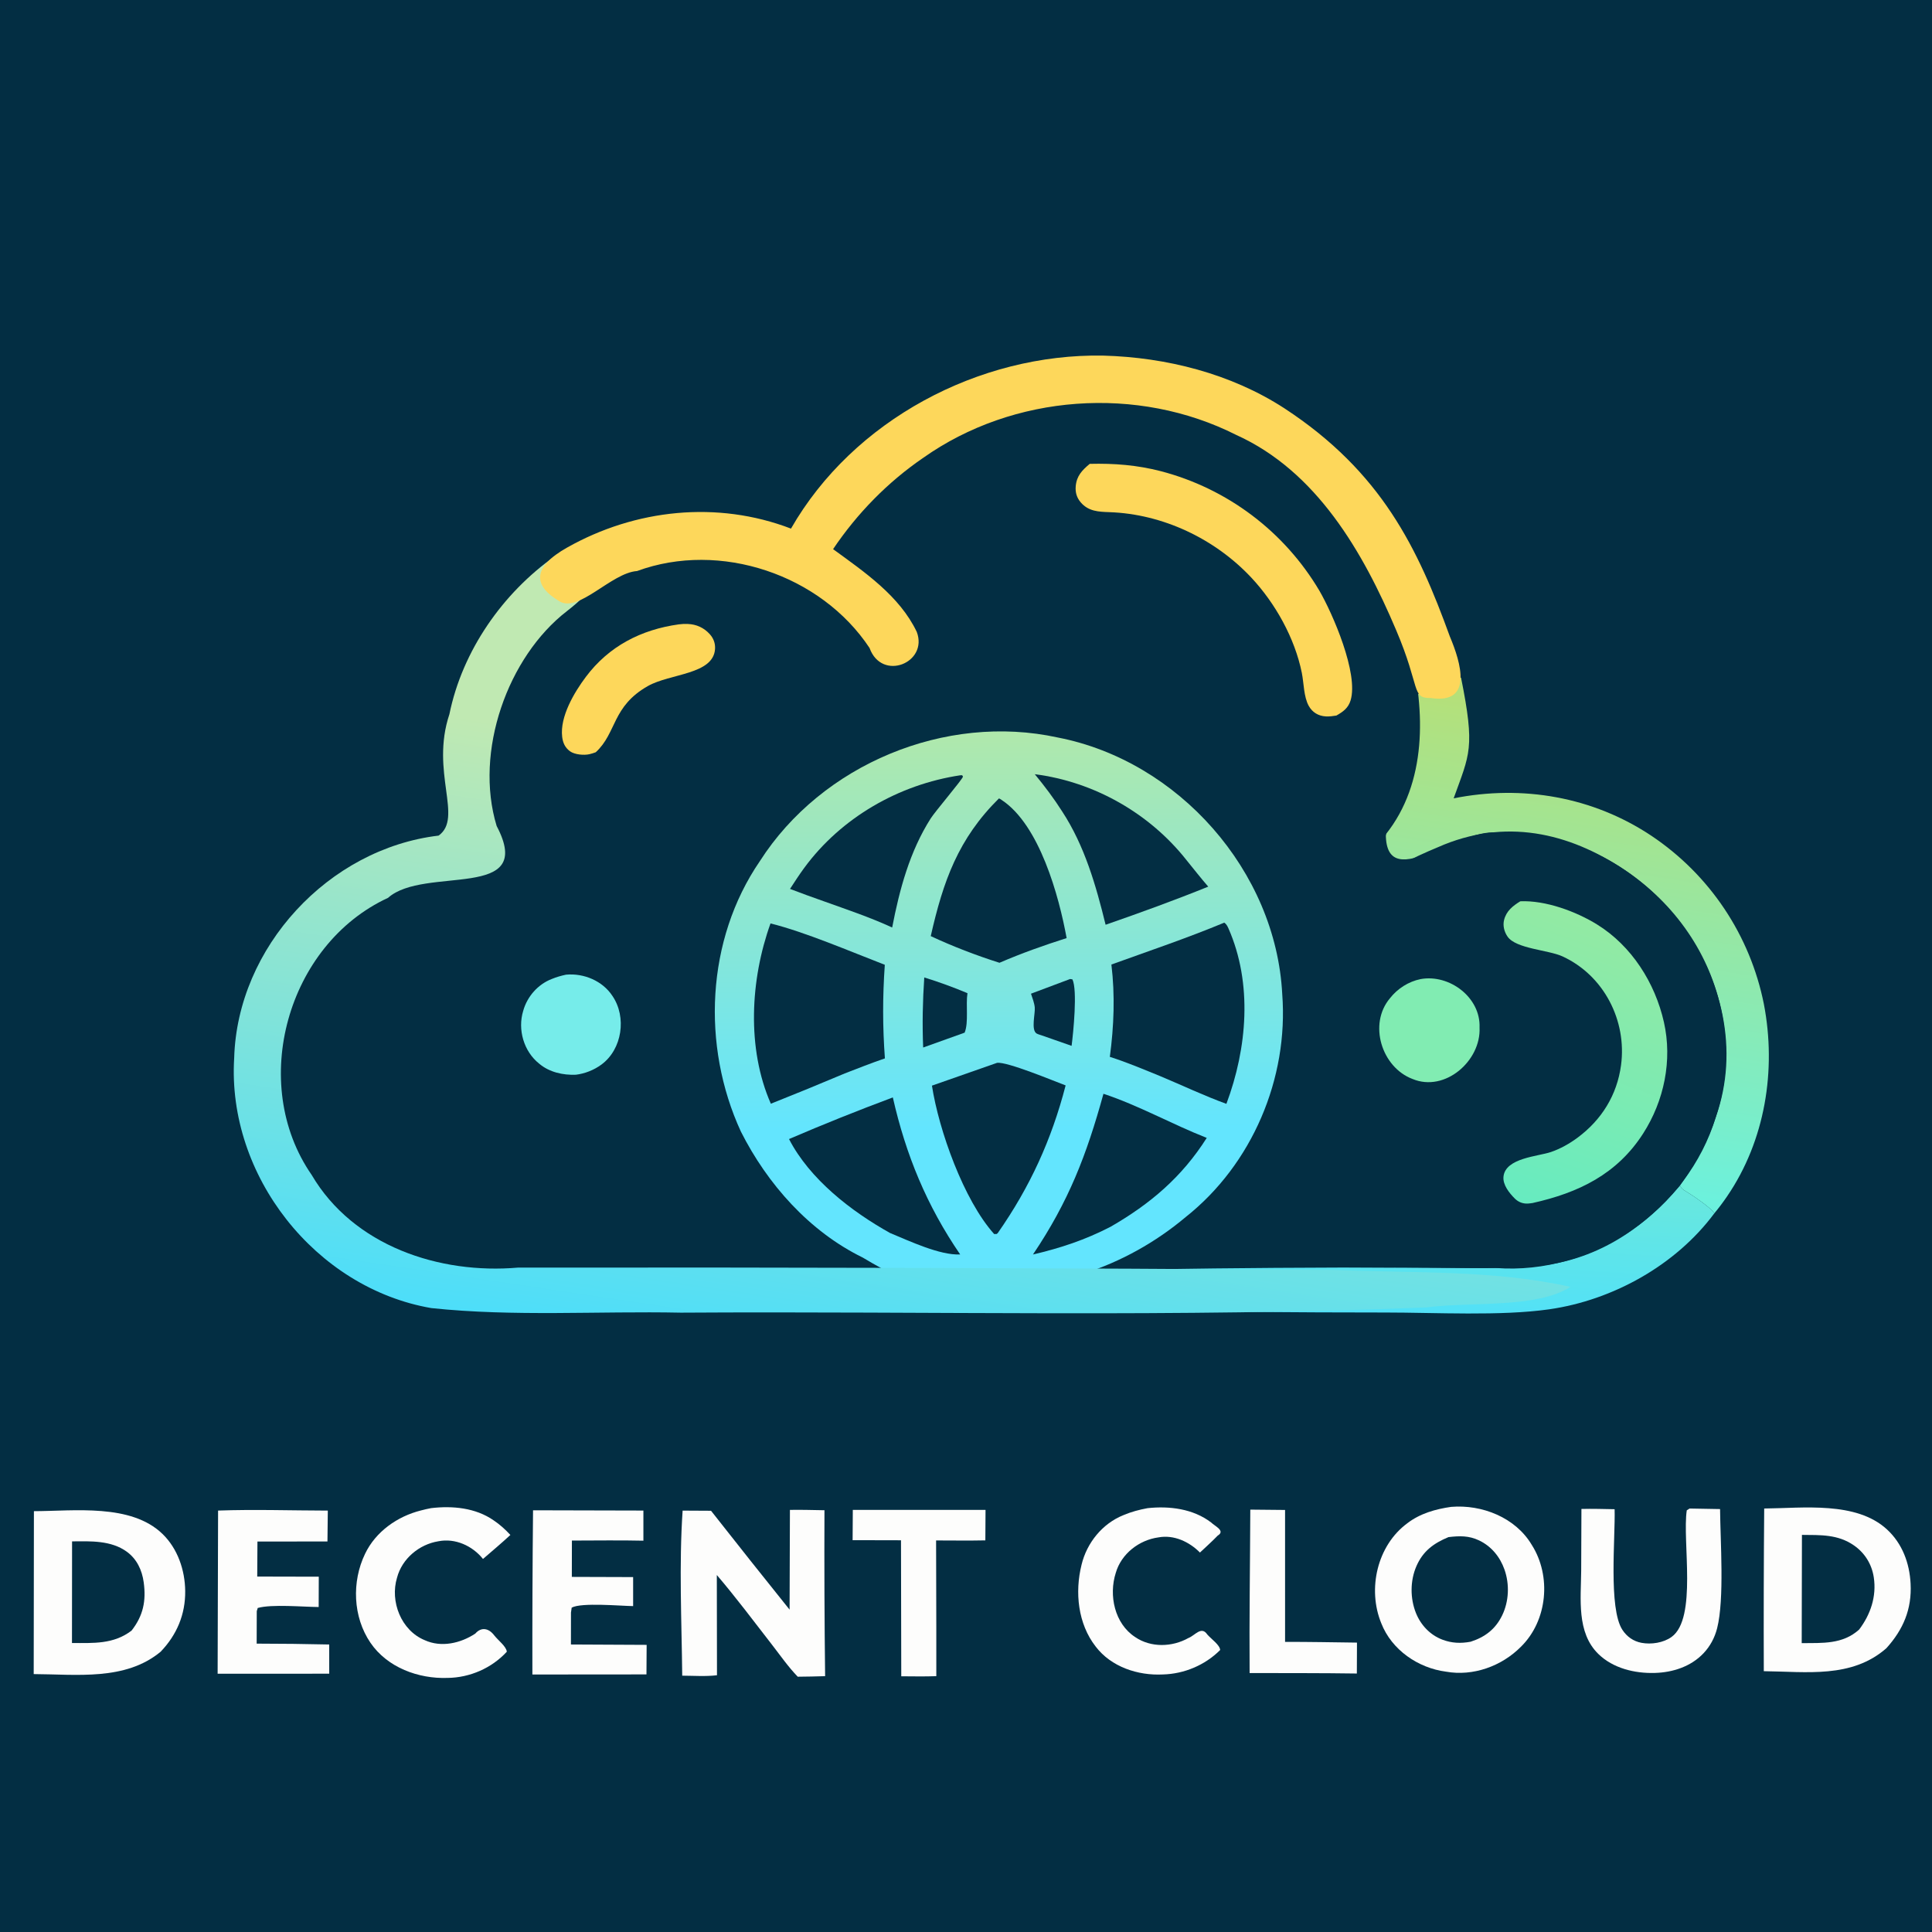
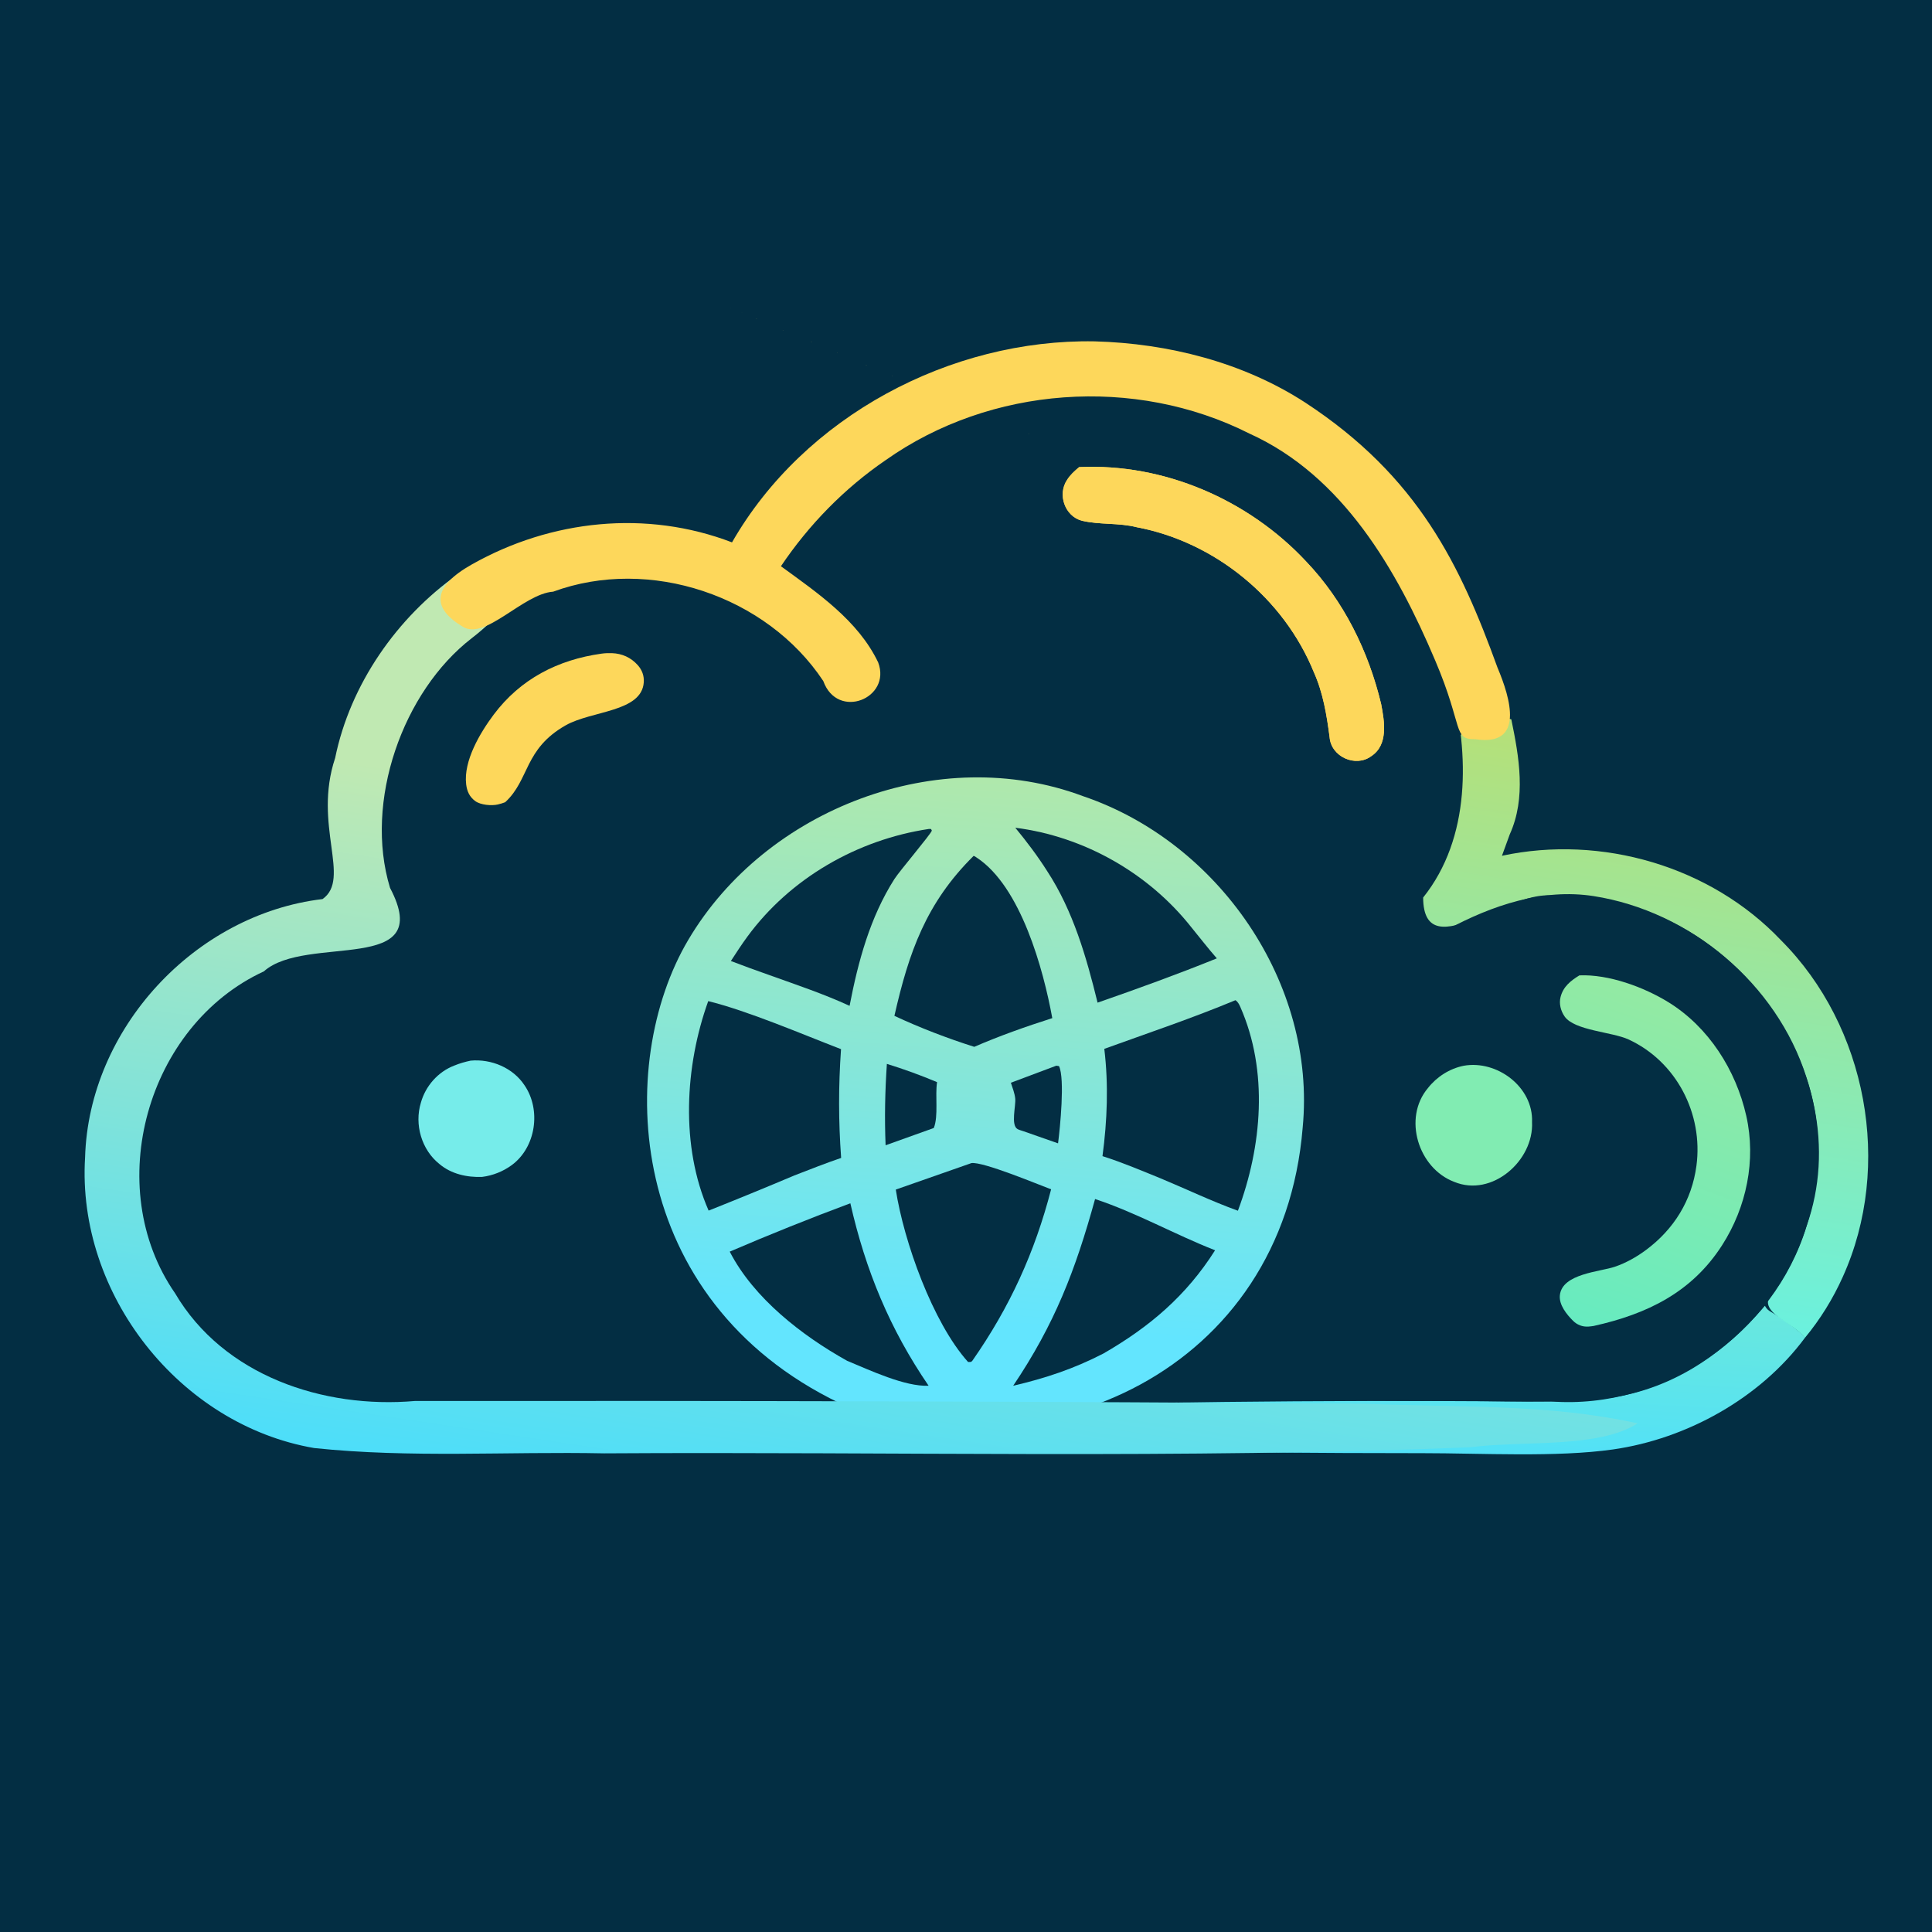
<svg xmlns="http://www.w3.org/2000/svg" width="256" height="256" version="1.1" id="svg256" viewBox="0 0 1024 1024" xml:space="preserve">
  <path fill="#032e43" d="m 0,0 c 341.333,0 682.667,0 1024,0 0,341.333 0,682.667 0,1024 -341.333,0 -682.667,0 -1024,0 C 0,682.667 0,341.333 0,0 Z" id="path147" />
-   <path fill="#fdfdfc" d="m 662.686,800.131 18.426,0.178 0.005,69.92 c 12.701,-0.029 25.409,0.233 38.108,0.385 l -0.065,16.387 c -18.94,-0.276 -37.893,-0.202 -56.835,-0.252 -0.218,-28.855 0.244,-57.759 0.36,-86.618 z" id="path149" style="stroke-width:1.616" />
-   <path fill="#fdfdfc" d="m 452.005,800.277 70.348,0.011 -0.099,16.142 c -8.694,0.181 -17.407,0.05 -26.102,0.039 l 0.111,46.123 0.006,25.81 c -6.183,0.231 -12.394,0.095 -18.581,0.066 l -0.141,-72.09 -25.645,-0.058 z" id="path151" style="stroke-width:1.616" />
-   <path fill="#fdfdfc" d="m 608.254,799.353 c 11.604,-1.24 24.123,0.319 33.647,7.57 2.026,2.009 7.753,4.422 3.504,6.986 -3.001,3.129 -6.266,5.987 -9.406,8.973 -5.675,-5.727 -13.798,-9.535 -21.967,-8.04 -10.276,1.387 -19.712,8.677 -22.64,18.784 -3.816,11.918 -0.67,26.907 10.248,34.036 8.322,5.722 19.674,5.373 28.302,0.49 3.394,-1.276 6.803,-6.537 9.934,-1.849 2.181,2.495 6.666,5.525 6.834,8.236 -8.012,8.02 -19.078,12.682 -30.395,12.962 -13.213,0.663 -27.35,-3.982 -35.578,-14.782 -9.442,-12.096 -11.124,-28.817 -7.493,-43.375 2.781,-11.608 11.058,-21.847 22.224,-26.302 4.091,-1.746 8.417,-2.888 12.785,-3.689 z" id="path153" style="stroke-width:1.616" />
-   <path fill="#fdfdfc" d="m 895.521,799.55 q 8.078,0.097 16.153,0.288 c 0.136,17.035 2.36,47.711 -1.559,63.159 -1.268,4.997 -3.68,9.544 -7.24,13.29 -6.686,7.043 -16.245,10.13 -25.774,10.406 -10.663,0.307 -22.129,-2.432 -29.944,-10.056 -11.654,-11.369 -9.206,-29.295 -9.094,-44.136 l 0.128,-32.728 c 5.857,-0.153 11.731,0.04 17.588,0.142 0.43,14.929 -3.32,52.47 4.105,63.902 2.367,3.645 5.853,6.109 10.138,6.913 5.167,0.973 11.625,0.006 15.946,-3.117 13.72,-9.91 5.603,-50.697 8.054,-67.109 z" id="path155" style="stroke-width:1.616" />
-   <path fill="#fdfdfc" d="m 228.472,799.345 c 11.329,-1.335 23.559,-0.216 33.159,6.469 3.272,2.193 6.219,4.847 8.88,7.746 -4.712,4.383 -9.658,8.504 -14.518,12.72 -5.542,-6.944 -14.72,-11.145 -23.614,-9.379 -10.18,1.625 -19.272,9.19 -21.936,19.27 -3.846,12.616 2.156,28.012 14.667,33.153 8.767,4.016 19.032,1.65 26.803,-3.487 3.288,-3.764 7.265,-2.76 10.035,0.939 2.14,2.732 6.395,5.845 6.674,8.668 -8.001,8.701 -19.583,13.745 -31.381,13.885 -15.446,0.559 -31.946,-5.505 -40.884,-18.623 -9.331,-13.656 -9.995,-32.389 -2.871,-47.142 5.629,-11.784 17.148,-19.881 29.637,-22.997 1.766,-0.477 3.552,-0.881 5.349,-1.222 z" id="path157" style="stroke-width:1.616" />
-   <path fill="#fdfdfc" d="m 282.523,800.484 58.491,0.144 0.002,15.969 c -12.615,-0.288 -25.273,-0.073 -37.895,-0.065 l -0.039,19.254 32.492,0.103 v 15.378 c -6.711,-0.089 -27.497,-2.01 -32.573,0.822 l -0.373,2.627 -0.021,16.896 40.126,0.199 -0.092,15.662 -60.465,0.05 q -0.09,-43.522 0.347,-87.039 z" id="path159" style="stroke-width:1.616" />
-   <path fill="#fdfdfc" d="m 115.587,800.632 c 19.289,-0.69 38.843,-0.019 58.158,0.015 l -0.186,16.363 -37.108,0.044 -0.11,18.552 32.62,0.074 -0.055,16.077 c -8.382,-0.065 -24.913,-1.595 -32.306,0.506 l -0.511,1.682 -0.049,17.216 q 19.229,0.015 38.452,0.456 l 0.006,15.478 -59.149,0.023 z" id="path161" style="stroke-width:1.616" />
-   <path fill="#fdfdfc" d="m 418.676,800.275 c 6.096,-0.11 12.211,0.084 18.308,0.179 q -0.186,43.976 0.346,87.949 c -4.828,0.202 -9.676,0.202 -14.507,0.288 -5.002,-5.151 -9.292,-11.353 -13.704,-17.029 -9.611,-12.366 -19.016,-24.963 -29.188,-36.875 l 0.087,53.124 c -5.939,0.74 -12.419,0.249 -18.425,0.233 -0.304,-28.902 -1.745,-58.67 0.21,-87.489 l 15.064,0.081 q 20.672,26.322 41.632,52.418 z" id="path163" style="stroke-width:1.616" />
-   <path fill="#fdfdfc" d="m 935.064,799.543 c 20.607,-0.179 48.779,-3.968 65.102,11.109 8.117,7.497 11.92,17.835 12.486,28.67 0.711,13.584 -3.871,24.332 -12.835,34.269 -18.367,16.11 -42.323,12.411 -64.965,12.174 q -0.157,-43.112 0.212,-86.222 z" id="path165" style="stroke-width:1.616" />
-   <path fill="#032e43" d="m 955.066,813.525 c 9.881,0.102 18.993,-0.362 27.55,5.566 5.79,4.01 9.493,10.017 10.536,16.98 1.514,10.095 -1.732,19.666 -7.781,27.642 -8.783,7.91 -19.441,7.056 -30.429,7.191 z" id="path167" style="stroke-width:1.616" />
-   <path fill="#fdfdfc" d="m 17.975,800.951 c 21.357,-0.05 51.427,-4.133 68.153,12.067 8.057,7.805 11.917,19.181 12.033,30.256 0.131,12.44 -4.466,23.256 -13.016,32.172 -18.707,15.53 -44.627,11.953 -67.283,11.856 z" id="path169" style="stroke-width:1.616" />
-   <path fill="#032e43" d="m 38.201,816.968 c 9.796,-0.111 20.671,-0.59 29.006,5.471 5.341,3.884 8.075,9.763 8.957,16.187 1.364,9.936 -0.275,17.743 -6.424,25.614 -9.557,7.338 -20.249,6.597 -31.592,6.595 z" id="path171" style="stroke-width:1.616" />
-   <path fill="#fdfdfc" d="m 769.176,798.669 c 16.341,-1.34 34.047,5.636 42.658,20.097 10.57,16.557 8.405,40.276 -5.767,54.102 -10.168,10.24 -25.299,15.728 -39.64,13.149 -14.796,-1.919 -28.786,-11.514 -34.308,-25.625 -7.464,-18.146 -2.217,-41.31 13.873,-53.096 6.667,-5.121 14.976,-7.473 23.184,-8.627 z" id="path173" style="stroke-width:1.616" />
-   <path fill="#032e43" d="m 767.713,814.704 c 5.821,-0.7 10.788,-0.832 16.202,1.735 6.5,3.081 11.117,8.712 13.489,15.447 2.742,7.784 2.386,16.843 -1.225,24.291 -3.546,7.317 -9.114,11.531 -16.722,13.972 -5.207,0.976 -10.001,0.792 -15.016,-1.118 -6.451,-2.459 -11.389,-7.703 -13.945,-14.059 -3.134,-7.792 -3.129,-17.131 0.226,-24.858 3.504,-8.067 9.177,-12.145 16.99,-15.41 z" id="path175" style="stroke-width:1.616" />
  <defs id="defs182">
-     <linearGradient id="gradient_0" gradientUnits="userSpaceOnUse" x1="626.608" y1="589.915" x2="624.05" y2="640.472" gradientTransform="matrix(1.61564,0,0,1.61564,-297.8473,-331.77)">
+     <linearGradient id="gradient_0" gradientUnits="userSpaceOnUse" x1="626.608" y1="589.915" x2="624.05" y2="640.472" gradientTransform="matrix(1.877181,0,0,1.877181,-445.1837,-423.536)">
      <stop offset="0" stop-color="#69E8DD" id="stop177" />
      <stop offset="1" stop-color="#4FE0FB" id="stop179" />
    </linearGradient>
  </defs>
-   <path fill="url(#gradient_0)" d="m 747.002,671.806 c 21.905,-7e-5 44.656,1.086 66.451,-0.679 31.486,-2.549 56.896,-19.053 76.942,-42.705 0.96,1.659 1.596,2.086 3.209,3.033 2.905,1.704 13.714,8.967 15.027,11.633 -20.407,27.498 -53.811,46.055 -87.542,50.875 -25.631,3.661 -60.202,1.692 -86.789,1.698 -393.25,-0.107 -392.654,-24.306 12.702,-23.855 z" id="path184" style="fill:url(#gradient_0);stroke-width:1.616" />
+   <path fill="url(#gradient_0)" d="m 768.806,742.499 c 25.451,-8e-5 51.885,1.261 77.208,-0.788 36.582,-2.962 66.107,-22.138 89.397,-49.618 1.115,1.928 1.855,2.423 3.728,3.523 3.375,1.98 15.934,10.418 17.46,13.516 -23.711,31.95 -62.521,53.511 -101.713,59.111 -29.78,4.254 -69.948,1.965 -100.838,1.973 -456.909,-0.124 -456.217,-28.241 14.758,-27.717 z" id="path184" style="fill:url(#gradient_0);stroke-width:1.877" />
  <defs id="defs191">
-     <linearGradient id="gradient_1" gradientUnits="userSpaceOnUse" x1="713.426" y1="440.391" x2="690.011" y2="592.986" gradientTransform="matrix(1.61564,0,0,1.61564,-297.8473,-331.77)">
+     <linearGradient id="gradient_1" gradientUnits="userSpaceOnUse" x1="713.426" y1="440.391" x2="690.011" y2="592.986" gradientTransform="matrix(1.877181,0,0,1.877181,-445.1837,-423.536)">
      <stop offset="0" stop-color="#B5E079" id="stop186" />
      <stop offset="1" stop-color="#6BF1DE" id="stop188" />
    </linearGradient>
  </defs>
-   <path fill="url(#gradient_1)" d="m 770.467,423.135 c 36.397,-7.28 73.823,-0.826 104.873,19.885 0.952,0.638 1.896,1.287 2.832,1.947 0.936,0.661 1.864,1.333 2.784,2.016 0.92,0.684 1.832,1.379 2.735,2.084 0.903,0.707 1.797,1.423 2.682,2.15 0.885,0.728 1.762,1.466 2.629,2.215 0.867,0.75 1.725,1.51 2.574,2.28 0.848,0.77 1.686,1.55 2.516,2.341 0.83,0.791 1.65,1.591 2.459,2.402 0.81,0.811 1.61,1.631 2.401,2.461 0.79,0.83 1.569,1.671 2.338,2.52 0.769,0.85 1.527,1.709 2.275,2.577 0.749,0.867 1.486,1.744 2.213,2.63 0.726,0.886 1.442,1.782 2.147,2.685 0.704,0.904 1.398,1.815 2.079,2.735 0.683,0.921 1.354,1.85 2.013,2.787 0.66,0.937 1.309,1.882 1.945,2.835 0.637,0.953 1.261,1.914 1.874,2.882 0.613,0.967 1.214,1.943 1.803,2.926 0.589,0.983 1.166,1.973 1.73,2.97 0.565,0.997 1.118,2.001 1.658,3.012 0.541,1.011 1.068,2.029 1.583,3.052 0.516,1.023 1.019,2.053 1.509,3.089 0.49,1.035 0.967,2.077 1.431,3.125 0.465,1.048 0.917,2.101 1.356,3.159 0.438,1.059 0.864,2.123 1.276,3.192 0.414,1.068 0.813,2.142 1.199,3.222 0.387,1.078 0.76,2.161 1.12,3.249 0.361,1.089 0.708,2.182 1.04,3.278 0.333,1.095 0.653,2.196 0.96,3.301 0.306,1.104 0.598,2.212 0.877,3.323 0.279,1.112 0.544,2.226 0.797,3.344 0.252,1.118 0.49,2.239 0.714,3.362 6.734,34.988 0.688,72.392 -19.527,101.973 -2.102,3.087 -4.347,6.068 -6.732,8.943 -1.314,-2.666 -12.122,-9.928 -15.027,-11.633 -1.612,-0.947 -2.249,-1.373 -3.209,-3.033 19.33,-26.905 28.282,-55.397 22.74,-88.573 -5.236,-31.345 -23.37,-58.559 -49.222,-76.793 -29.316,-20.68 -63.138,-29.613 -98.467,-15.425 -26.353,10.954 -15.748,8.503 -22.036,9.13 -2.528,0.252 -4.588,-0.562 -6.464,-2.213 -0.515,-0.456 -1,-0.942 -1.454,-1.459 -1.498,-1.706 -2.414,-3.687 -2.239,-6.02 18.3,-61.234 -4.321,-78.947 41.134,-87.921 7.554,37.669 4.567,40.337 -3.919,63.985 z" id="path193" style="fill:url(#gradient_1);stroke-width:1.616" />
+   <path fill="url(#gradient_1)" d="m 796.07,453.573 c 52.697,-11.271 110.656,5.496 147.897,44.784 45.618,45.639 59.354,119.578 32.743,178.416 -5.212,11.622 -11.977,22.554 -20.111,32.359 -7.393,-9.764 -29.666,-14.302 -14.257,-27.367 21.286,-32.339 27.347,-74.077 15.057,-110.907 -15.771,-49.543 -61.578,-87.925 -112.766,-95.913 -26.962,-4.176 -53.735,4.914 -77.223,17.525 -18.917,2.561 -14.077,-19.043 -9.748,-29.796 5.435,-20.651 3.826,-42.436 9.266,-62.999 4.153,-13.041 24.33,-21.261 34.098,-18.422 4.123,20.015 7.965,41.589 -0.824,60.979 -1.366,3.785 -2.775,7.554 -4.132,11.342 z" id="path193" style="fill:url(#gradient_1);stroke-width:1.877" />
  <defs id="defs200">
-     <linearGradient id="gradient_2" gradientUnits="userSpaceOnUse" x1="407.627" y1="451.176" x2="376.977" y2="656.322" gradientTransform="matrix(1.61564,0,0,1.61564,-297.8473,-331.77)">
+     <linearGradient id="gradient_2" gradientUnits="userSpaceOnUse" x1="407.627" y1="451.176" x2="376.977" y2="656.322" gradientTransform="matrix(1.877181,0,0,1.877181,-445.1837,-423.536)">
      <stop offset="0" stop-color="#C0E9B2" id="stop195" />
      <stop offset="1" stop-color="#4DF" id="stop197" />
    </linearGradient>
  </defs>
-   <path fill="#032e43" d="m 419.238,280.171 c 45.755,-80.602 155.417,-114.387 239.325,-75.702 58.42,22.045 82.364,82.327 88.763,139.965 8.206,32.465 8.965,70.493 -12.813,97.761 0.166,33.816 43.448,-8.525 63.037,0.205 74.546,-3.27 136.948,78.725 111.91,149.539 -14.897,49.369 -65.186,84.064 -116.666,80.115 -66.917,-0.049 -133.851,-1.123 -200.761,0.354 10.802,-9.646 -17.178,17.809 -28.547,10.753 -24.929,13.708 -62.605,3.055 -58.832,-18.433 -14.376,0.277 -46.42,-22.16 -20.53,-0.434 3.766,23.78 -38.077,-2.255 -21.908,6.121 -70.75,1.812 -141.602,1.023 -212.366,1.026 -64.291,-0.189 -116.374,-69.013 -97.416,-130.826 11.698,-46.191 58.927,-79.439 106.287,-75.533 22.813,-15.885 -11.38,-51.999 2.614,-77.121 12.174,-36.426 28.592,-75.728 60.853,-99.186 24.421,-19.637 57.068,-21.094 86.006,-12.147 3.726,1.034 7.411,2.216 11.044,3.542 z" id="path206" style="stroke-width:1.616" />
-   <path fill="url(#gradient_4)" d="m 457.273,666.535 c -28.307,-13.84 -50.521,-38.903 -64.592,-66.783 -20.904,-45.41 -18.496,-101.647 10.052,-143.315 32.816,-51.299 98.355,-78.579 157.865,-65.553 63.947,12.357 115.674,70.795 119.014,136.029 3.406,44.664 -15.955,90.245 -51.179,118.154 -31.51,26.51 -74.067,41.632 -115.286,34.937 -14.989,-4.376 -22.851,-18.122 -36.092,-24.303 -11.007,-4.57 16.347,6.073 22.241,8.814 14.145,6.901 30.54,12.132 40.709,24.674 -6.356,11.387 -27.496,0.378 -38.405,-1.721 -15.479,-5.339 -30.312,-12.487 -44.328,-20.934 z" id="path234" style="stroke-width:1.616;fill-opacity:1;fill:url(#gradient_4)" />
-   <path fill="url(#gradient_2)" d="m 263.237,437.792 c 21.173,40.158 -38.27,20.83 -57.573,38.089 -53.367,24.619 -74.104,98.308 -40.484,146.84 22.135,37.641 67.675,52.763 109.41,49.131 144.323,-0.159 288.661,0.21 432.982,1.239 41.582,1.8 84.019,-0.139 124.782,8.982 -18.085,11.552 -52.107,7.738 -76.436,10.894 -131.581,5.385 -263.336,1.939 -394.99,2.772 -44.105,-0.898 -88.464,2.213 -132.335,-2.426 -61.466,-10.609 -108.294,-70.346 -104.473,-132.532 1.671,-58.738 50.029,-110.961 108.334,-117.892 13.21,-9.373 -4.481,-33.723 5.743,-64.357 6.862,-33.626 28.235,-64.19 55.923,-83.758 29.211,-5.788 32.811,8.72 6.367,29.128 -31.456,24.276 -49.238,74.5 -37.251,113.888 z" id="path202" style="stroke-width:1.616;fill-opacity:1;fill:url(#gradient_2)" />
-   <path fill="#76ecea" d="m 300.006,516.593 c 9.405,-0.869 19.341,3.257 24.595,11.269 7.652,11.203 5.2,28.263 -5.824,36.379 -3.947,2.901 -8.679,4.784 -13.533,5.388 -6.862,0.281 -14.089,-1.317 -19.436,-5.84 -8.192,-6.479 -11.547,-18.08 -8.504,-28.008 2.111,-7.6 7.817,-14.105 15.215,-16.93 2.413,-0.999 4.936,-1.711 7.487,-2.257 z" id="path208" style="stroke-width:1.616" />
-   <path fill="#81ecb2" d="m 752.989,518.931 c 15.218,-2.735 31.843,9.7 31.199,25.699 0.854,17.608 -18.301,34.412 -35.513,27.256 -16.37,-6.177 -23.54,-29.062 -11.975,-42.785 4.024,-5.142 9.875,-8.872 16.289,-10.17 z" id="path210" style="stroke-width:1.616" />
-   <path fill="#fdd75b" d="m 419.238,280.171 c 32.943,-57.479 99.613,-92.846 165.416,-91.698 33.562,0.91 67.762,9.559 96.057,27.91 51.65,33.807 70.795,74.304 87.717,120.905 5.908,13.968 12.538,36.09 -10.015,32.682 -10.537,0.146 -5.315,-5.229 -18.449,-36.04 -17.477,-41.238 -42.109,-84.145 -84.701,-103.392 -52.277,-26.406 -118.134,-21.669 -165.941,12.126 -18.829,12.874 -35.045,29.477 -47.767,48.392 16.676,12.164 35.194,24.725 44.351,43.859 6.197,16.405 -18.536,26.485 -25.032,8.517 -25.77,-38.907 -79.261,-56.932 -123.222,-40.77 -13.676,0.932 -31.178,22.564 -41.31,15.933 -14.018,-8.377 -14.128,-18.028 4.238,-28.376 36.128,-20.385 79.61,-25.025 118.659,-10.05 z" id="path225" style="stroke-width:1.616" />
-   <path fill="#fdd75b" d="m 359.775,330.924 c 1.578,-0.215 3.131,-0.267 4.723,-0.21 4.579,0.162 8.636,1.986 11.723,5.438 1.986,2.221 2.97,4.87 2.763,7.862 -0.945,13.6 -23.752,12.896 -35.601,19.607 -19.103,10.822 -16.42,24.797 -27.618,35.087 -1.094,0.428 -2.2,0.759 -3.344,1.029 -2.861,0.677 -7.875,0.25 -10.324,-1.554 -2.622,-1.932 -3.763,-4.479 -4.139,-7.668 -1.26,-10.665 6.351,-23.459 12.531,-31.718 12.211,-16.32 29.303,-25.091 49.287,-27.873 z" id="path212" style="stroke-width:1.616" />
-   <path fill="#fdd75b" d="m 577.583,245.849 c 12.998,-0.313 25.123,0.633 37.751,3.903 q 1.629,0.427 3.247,0.893 1.619,0.465 3.225,0.971 1.608,0.506 3.201,1.05 1.595,0.544 3.175,1.128 1.58,0.583 3.144,1.205 1.566,0.62 3.117,1.28 1.549,0.659 3.083,1.357 1.533,0.696 3.049,1.43 1.515,0.735 3.013,1.506 1.498,0.771 2.976,1.577 1.478,0.808 2.937,1.651 1.457,0.842 2.895,1.721 1.436,0.877 2.852,1.79 1.417,0.913 2.81,1.86 1.393,0.947 2.761,1.927 1.37,0.981 2.714,1.994 1.346,1.015 2.666,2.06 1.32,1.047 2.614,2.125 1.294,1.078 2.561,2.188 1.268,1.108 2.507,2.249 1.241,1.139 2.453,2.309 1.212,1.17 2.396,2.369 1.183,1.199 2.336,2.425 1.154,1.228 2.276,2.482 1.123,1.255 2.215,2.538 1.094,1.281 2.154,2.59 1.061,1.307 2.091,2.642 1.028,1.333 2.024,2.692 0.995,1.357 1.958,2.74 0.963,1.381 1.892,2.787 0.927,1.406 1.822,2.832 0.893,1.427 1.753,2.876 c 7.119,12.259 20.937,44.039 16.581,58.254 -1.244,4.055 -3.986,6.007 -7.522,8.01 -1.86,0.289 -3.785,0.572 -5.674,0.451 -3.903,-0.25 -7.057,-2.133 -8.967,-5.564 -2.7,-4.85 -2.574,-12.043 -3.674,-17.502 -3.701,-18.383 -14.035,-36.896 -26.789,-50.513 -19.279,-20.58 -46.907,-33.688 -75.108,-34.675 -5.847,-0.205 -11.164,-0.394 -15.266,-5.167 -2.149,-2.501 -2.961,-5.319 -2.675,-8.586 0.48,-5.492 3.386,-8.469 7.427,-11.852 z" id="path214" style="stroke-width:1.616" />
+   <path fill="#032e43" d="m 387.984,287.467 c 53.162,-93.65 180.576,-132.905 278.067,-87.957 67.877,25.614 95.697,95.654 103.132,162.622 9.534,37.721 10.416,81.905 -14.887,113.587 0.193,39.29 50.481,-9.905 73.242,0.238 86.614,-3.8 159.118,91.469 130.027,173.747 -17.309,57.361 -75.738,97.672 -135.552,93.084 -77.749,-0.057 -155.519,-1.304 -233.26,0.411 12.551,-11.208 -19.959,20.692 -33.168,12.494 -28.964,15.927 -72.74,3.55 -68.355,-21.417 -16.703,0.322 -53.934,-25.747 -23.854,-0.504 4.375,27.63 -44.241,-2.62 -25.455,7.112 -82.203,2.106 -164.525,1.189 -246.744,1.192 -74.699,-0.219 -135.213,-80.185 -113.185,-152.004 13.592,-53.669 68.467,-92.298 123.493,-87.76 26.506,-18.456 -13.223,-60.417 3.037,-89.606 14.145,-42.323 33.22,-87.987 70.704,-115.242 28.374,-22.816 66.306,-24.509 99.928,-14.113 4.329,1.202 8.611,2.575 12.831,4.116 z" id="path206" style="stroke-width:1.877" />
+   <path fill="url(#gradient_4)" d="m 364.784,498.181 c 41.098,-69.541 132.905,-104.792 209.272,-76.187 71.919,24.359 123.737,99.239 116.393,175.648 C 679.926,726.69 553.345,783.036 445.125,743.74 330.896,688.771 326.043,563.575 364.784,498.181 Z" id="path234" style="fill:url(#gradient_4);fill-opacity:1;stroke-width:1.877" />
+   <path fill="url(#gradient_2)" d="m 206.729,470.603 c 24.601,46.659 -44.465,24.202 -66.892,44.255 -62.006,28.604 -86.1,114.222 -47.037,170.61 25.719,43.734 78.63,61.304 127.121,57.085 167.686,-0.184 335.39,0.244 503.074,1.44 48.314,2.091 97.621,-0.162 144.982,10.436 -21.012,13.422 -60.542,8.991 -88.81,12.658 -152.881,6.257 -305.965,2.253 -458.931,3.221 -51.244,-1.043 -102.784,2.572 -153.757,-2.819 C 95.062,755.163 40.654,685.756 45.093,613.504 47.034,545.257 103.221,484.58 170.964,476.527 c 15.348,-10.89 -5.207,-39.183 6.673,-74.775 7.973,-39.07 32.805,-74.581 64.975,-97.317 33.94,-6.725 38.122,10.131 7.398,33.843 -36.548,28.205 -57.208,86.56 -43.281,132.325 z" id="path202" style="fill:url(#gradient_2);fill-opacity:1;stroke-width:1.877" />
+   <path fill="#76ecea" d="m 249.45,562.16 c 10.927,-1.01 22.472,3.785 28.576,13.093 8.891,13.017 6.042,32.839 -6.766,42.268 -4.586,3.37 -10.084,5.558 -15.724,6.26 -7.973,0.326 -16.37,-1.53 -22.582,-6.786 -9.518,-7.527 -13.416,-21.007 -9.88,-32.542 2.453,-8.831 9.083,-16.389 17.678,-19.671 2.803,-1.161 5.735,-1.988 8.699,-2.622 z" id="path208" style="stroke-width:1.877" />
+   <path fill="#81ecb2" d="m 775.763,564.877 c 17.681,-3.178 36.998,11.27 36.249,29.859 0.992,20.459 -21.264,39.983 -41.261,31.669 -19.02,-7.176 -27.351,-33.767 -13.914,-49.711 4.676,-5.974 11.473,-10.309 18.926,-11.816 z" id="path210" style="stroke-width:1.877" />
+   <path fill="#fdd75b" d="m 387.984,287.467 c 38.276,-66.784 115.738,-107.876 192.194,-106.542 38.995,1.057 78.731,11.106 111.606,32.429 60.012,39.279 82.256,86.333 101.917,140.478 6.864,16.229 14.568,41.932 -11.637,37.973 -12.243,0.17 -6.175,-6.076 -21.436,-41.874 -20.307,-47.913 -48.925,-97.767 -98.412,-120.13 -60.74,-30.68 -137.258,-25.177 -192.803,14.089 -21.878,14.958 -40.719,34.248 -55.499,56.226 19.376,14.133 40.891,28.727 51.53,50.959 7.2,19.061 -21.536,30.772 -29.085,9.895 -29.942,-45.206 -92.092,-66.148 -143.17,-47.37 -15.89,1.083 -36.225,26.216 -47.998,18.512 -16.287,-9.734 -16.415,-20.946 4.924,-32.969 41.976,-23.685 92.497,-29.076 137.868,-11.677 z" id="path225" style="stroke-width:1.877" />
+   <path fill="#fdd75b" d="m 318.895,346.435 c 1.834,-0.25 3.638,-0.31 5.487,-0.244 5.32,0.188 10.034,2.307 13.621,6.319 2.307,2.581 3.45,5.658 3.21,9.134 -1.098,15.802 -27.596,14.984 -41.364,22.781 -22.196,12.573 -19.078,28.811 -32.089,40.767 -1.271,0.497 -2.557,0.882 -3.886,1.196 -3.324,0.787 -9.149,0.291 -11.995,-1.806 -3.047,-2.245 -4.372,-5.204 -4.809,-8.909 -1.464,-12.391 7.379,-27.257 14.559,-36.853 14.188,-18.961 34.046,-29.153 57.265,-32.385 z" id="path212" style="stroke-width:1.877" />
+   <path fill="#fdd75b" d="m 571.961,247.588 c 44.911,-2.168 89.682,17.235 120.233,49.922 19.981,20.888 33.145,47.66 39.835,75.628 1.761,9.193 3.944,21.676 -5.284,27.681 -8.254,6.095 -21.261,0.296 -22.029,-10.104 -1.519,-11.684 -3.436,-23.439 -8.286,-34.289 -15.906,-39.21 -52.355,-69.137 -93.951,-76.993 -9.527,-2.429 -19.531,-1.199 -29.039,-3.43 -9.094,-2.389 -13.061,-13.949 -7.883,-21.624 1.641,-2.679 4.023,-4.787 6.404,-6.79 z m 57.331,17.714 c -419.528,-176.868 -209.764,-88.434 0,0 z" id="path214" style="stroke-width:1.877" />
  <defs id="defs221">
-     <linearGradient id="gradient_3" gradientUnits="userSpaceOnUse" x1="712.569" y1="509.89" x2="680.864" y2="597.87" gradientTransform="matrix(1.61564,0,0,1.61564,-297.8473,-331.77)">
+     <linearGradient id="gradient_3" gradientUnits="userSpaceOnUse" x1="712.569" y1="509.89" x2="680.864" y2="597.87" gradientTransform="matrix(1.877181,0,0,1.877181,-445.1837,-423.536)">
      <stop offset="0" stop-color="#93EAA3" id="stop216" />
      <stop offset="1" stop-color="#67EBC0" id="stop218" />
    </linearGradient>
  </defs>
-   <path fill="url(#gradient_3)" d="m 805.795,477.696 c 13.365,-0.562 29.424,5.333 40.672,12.285 18.313,11.316 30.739,30.944 35.441,51.76 4.571,20.239 0.131,41.696 -11.027,59.071 -13.857,21.575 -34.282,31.402 -58.611,36.82 -0.819,0.11 -1.64,0.236 -2.465,0.283 -2.633,0.147 -5.055,-0.792 -6.915,-2.646 -2.889,-2.882 -6.469,-7.261 -6.01,-11.647 1.034,-9.912 18.308,-10.683 25.164,-13.033 5.018,-1.722 9.857,-4.448 14.113,-7.608 12.755,-9.476 20.905,-22.591 23.023,-38.401 3.178,-23.701 -9.135,-47.608 -31.015,-57.669 -7.526,-3.459 -24.655,-4.015 -29.124,-10.477 -1.766,-2.553 -2.614,-5.815 -1.842,-8.859 1.208,-4.758 4.611,-7.424 8.597,-9.88 z" id="path223" style="fill:url(#gradient_3);stroke-width:1.616" />
+   <path fill="url(#gradient_3)" d="m 837.117,516.967 c 15.528,-0.653 34.187,6.197 47.256,14.274 21.278,13.148 35.715,35.954 41.178,60.139 5.311,23.515 0.152,48.446 -12.812,68.633 -16.101,25.068 -39.832,36.485 -68.098,42.781 -0.952,0.128 -1.905,0.274 -2.865,0.329 -3.06,0.171 -5.874,-0.92 -8.034,-3.075 -3.356,-3.349 -7.516,-8.436 -6.983,-13.533 1.201,-11.517 21.272,-12.412 29.237,-15.143 5.831,-2.001 11.453,-5.168 16.397,-8.84 14.82,-11.01 24.289,-26.249 26.75,-44.617 3.692,-27.538 -10.614,-55.315 -36.036,-67.004 -8.744,-4.019 -28.646,-4.665 -33.838,-12.174 -2.052,-2.966 -3.037,-6.756 -2.14,-10.293 1.404,-5.528 5.357,-8.626 9.988,-11.479 z" id="path223" style="fill:url(#gradient_3);stroke-width:1.877" />
  <defs id="defs232">
-     <linearGradient id="gradient_4" gradientUnits="userSpaceOnUse" x1="520.579" y1="446.313" x2="521.179" y2="575.467" gradientTransform="matrix(1.61564,0,0,1.61564,-297.8473,-331.77)">
+     <linearGradient id="gradient_4" gradientUnits="userSpaceOnUse" x1="520.579" y1="446.313" x2="508.75" y2="598.8" gradientTransform="matrix(1.877181,0,0,1.877181,-445.1837,-423.536)">
      <stop offset="0" stop-color="#AFE8AC" id="stop227" />
      <stop offset="1" stop-color="#63E5FE" id="stop229" />
    </linearGradient>
  </defs>
-   <path fill="#032e43" d="m 567.179,518.895 1.225,0.189 c 2.753,5.668 0.473,28.356 -0.438,35.236 l -15.778,-5.525 c -0.67,-0.215 -2.107,-0.645 -2.69,-0.974 -3.191,-1.798 -0.727,-10.573 -1.055,-13.893 -0.237,-2.402 -1.249,-4.958 -1.995,-7.251 z" id="path236" style="stroke-width:1.616" />
-   <path fill="#032e43" d="m 489.882,518.073 q 11.655,3.6 22.897,8.335 c -0.971,6.207 0.7,15.454 -1.494,20.91 l -3.12,1.128 -18.866,6.758 c -0.512,-12.465 -0.259,-24.695 0.583,-37.131 z" id="path238" style="stroke-width:1.616" />
-   <path fill="#032e43" d="m 548.462,410.348 c 31.391,3.984 60.873,20.723 80.445,45.581 3.826,4.672 7.514,9.46 11.49,14.007 -17.932,7.264 -36.129,13.85 -54.402,20.204 -5.097,-20.813 -11.134,-41.846 -22.962,-59.963 -4.398,-6.932 -9.352,-13.497 -14.571,-19.828 z" id="path240" style="stroke-width:1.616" />
-   <path fill="#032e43" d="m 508.989,410.912 0.953,-0.019 c 0.137,0.276 0.498,0.532 0.414,0.83 -0.457,1.625 -14.697,18.355 -17.04,22.032 -11.14,17.491 -16.568,37.699 -20.446,57.843 -11.781,-5.44 -24.238,-9.592 -36.439,-13.977 q -8.902,-3.112 -17.709,-6.48 c 2.43,-3.724 4.858,-7.48 7.487,-11.067 19.594,-26.734 50.193,-44.262 82.781,-49.162 z" id="path242" style="stroke-width:1.616" />
-   <path fill="#032e43" d="m 418.195,603.721 q 27.243,-11.704 55.025,-22.062 c 6.928,30.553 17.974,57.333 35.696,83.231 -10.723,0.538 -27.038,-7.185 -37.19,-11.382 -20.506,-11.444 -42.527,-28.451 -53.531,-49.788 z" id="path244" style="stroke-width:1.616" />
-   <path fill="#032e43" d="m 584.856,579.727 c 18.783,6.206 36.323,16.155 54.744,23.377 -13.161,20.774 -29.912,34.979 -50.988,47.117 -13.521,6.971 -26.369,11.235 -41.113,14.681 18.926,-28.127 28.388,-52.629 37.357,-85.175 z" id="path246" style="stroke-width:1.616" />
-   <path fill="#032e43" d="m 528.448,563.333 c 5.264,-0.754 30.124,9.632 36.357,11.961 -7.466,28.802 -18.846,53.722 -35.879,78.128 -0.895,0.892 -0.294,0.536 -1.994,0.649 -16.142,-17.942 -29.334,-55.045 -32.983,-78.659 z" id="path248" style="stroke-width:1.616" />
-   <path fill="#032e43" d="m 529.454,423.185 c 0.732,0.286 0.404,0.129 1.452,0.821 20.1,13.245 30.376,50.964 34.429,73.197 -12.1,3.863 -23.926,8.043 -35.593,13.09 -12.124,-3.834 -24.918,-8.741 -36.426,-14.132 6.584,-29.056 14.499,-51.574 36.137,-72.975 z" id="path250" style="stroke-width:1.616" />
-   <path fill="#032e43" d="m 408.386,489.439 c 18.226,4.504 42.516,14.962 60.578,21.918 -1.181,16.985 -1.181,32.649 0.052,49.616 -7.173,2.449 -14.224,5.24 -21.294,7.973 q -19.489,8.24 -39.155,16.051 c -12.901,-29.329 -10.86,-65.891 -0.181,-95.559 z" id="path252" style="stroke-width:1.616" />
-   <path fill="#032e43" d="m 648.894,489.017 c 1.081,0.716 1.69,1.879 2.199,3.033 12.928,29.321 9.912,63.645 -1.079,93.011 -11.868,-4.293 -23.569,-9.894 -35.234,-14.756 -8.776,-3.566 -17.507,-7.285 -26.545,-10.145 2.181,-16.179 2.795,-32.715 0.83,-48.943 19.981,-7.224 40.215,-14.032 59.829,-22.201 z" id="path254" style="stroke-width:1.616" />
+   <path fill="#032e43" d="m 559.874,564.835 1.423,0.22 c 3.199,6.585 0.55,32.946 -0.509,40.939 l -18.333,-6.42 c -0.779,-0.25 -2.448,-0.749 -3.126,-1.132 -3.707,-2.089 -0.845,-12.284 -1.226,-16.142 -0.276,-2.791 -1.451,-5.761 -2.318,-8.425 z" id="path236" style="stroke-width:1.877" />
+   <path fill="#032e43" d="m 470.064,563.88 q 13.542,4.182 26.603,9.684 c -1.128,7.212 0.813,17.955 -1.736,24.294 l -3.625,1.31 -21.92,7.852 c -0.595,-14.482 -0.3,-28.693 0.678,-43.141 z" id="path238" style="stroke-width:1.877" />
+   <path fill="#032e43" d="m 538.127,438.717 c 36.473,4.628 70.727,24.078 93.467,52.959 4.446,5.428 8.73,10.991 13.35,16.275 -20.835,8.439 -41.978,16.092 -63.208,23.474 -5.922,-24.182 -12.936,-48.619 -26.679,-69.67 -5.11,-8.055 -10.866,-15.682 -16.93,-23.038 z" id="path240" style="stroke-width:1.877" />
+   <path fill="#032e43" d="m 492.263,439.372 1.108,-0.022 c 0.16,0.321 0.578,0.618 0.481,0.965 -0.531,1.888 -17.077,21.327 -19.799,25.599 -12.943,20.322 -19.25,43.802 -23.756,67.207 -13.688,-6.32 -28.161,-11.145 -42.338,-16.239 q -10.343,-3.615 -20.576,-7.529 c 2.823,-4.327 5.645,-8.691 8.699,-12.859 22.766,-31.062 58.318,-51.427 96.181,-57.121 z" id="path242" style="stroke-width:1.877" />
+   <path fill="#032e43" d="m 386.772,663.393 q 31.653,-13.598 63.933,-25.633 c 8.049,35.499 20.884,66.614 41.474,96.705 -12.459,0.625 -31.415,-8.348 -43.211,-13.225 -23.825,-13.296 -49.411,-33.057 -62.197,-57.847 z" id="path244" style="stroke-width:1.877" />
+   <path fill="#032e43" d="m 580.412,635.515 c 21.824,7.21 42.203,18.77 63.606,27.161 -15.292,24.137 -34.754,40.641 -59.242,54.744 -15.71,8.1 -30.637,13.054 -47.769,17.058 21.989,-32.68 32.984,-61.149 43.404,-98.963 z" id="path246" style="stroke-width:1.877" />
+   <path fill="#032e43" d="m 514.872,616.467 c 6.116,-0.877 35,11.192 42.242,13.897 -8.674,33.465 -21.897,62.418 -41.687,90.775 -1.04,1.036 -0.342,0.623 -2.316,0.755 -18.755,-20.846 -34.082,-63.956 -38.323,-91.392 z" id="path248" style="stroke-width:1.877" />
+   <path fill="#032e43" d="m 516.042,453.631 c 0.85,0.332 0.469,0.15 1.688,0.954 23.354,15.389 35.293,59.214 40.003,85.046 -14.058,4.488 -27.799,9.345 -41.354,15.209 -14.086,-4.455 -28.952,-10.156 -42.323,-16.42 7.65,-33.759 16.846,-59.923 41.987,-84.788 z" id="path250" style="stroke-width:1.877" />
+   <path fill="#032e43" d="m 375.375,530.611 c 21.176,5.234 49.398,17.385 70.385,25.466 -1.372,19.735 -1.372,37.934 0.06,57.648 -8.335,2.846 -16.527,6.088 -24.741,9.264 q -22.644,9.574 -45.493,18.65 c -14.989,-34.076 -12.618,-76.557 -0.21,-111.028 z" id="path252" style="stroke-width:1.877" />
+   <path fill="#032e43" d="m 654.816,530.121 c 1.256,0.832 1.964,2.183 2.555,3.523 15.021,34.067 11.517,73.948 -1.254,108.067 -13.79,-4.988 -27.384,-11.496 -40.938,-17.144 -10.197,-4.143 -20.341,-8.464 -30.842,-11.787 2.534,-18.798 3.248,-38.011 0.965,-56.865 23.215,-8.393 46.725,-16.303 69.514,-25.794 z" id="path254" style="stroke-width:1.877" />
+   <path fill="#fdd75b" d="m 571.961,247.588 c 44.911,-2.168 89.682,17.235 120.233,49.922 19.981,20.888 33.145,47.66 39.835,75.628 1.761,9.193 3.944,21.676 -5.284,27.681 -8.254,6.095 -21.261,0.296 -22.029,-10.104 -1.519,-11.684 -3.436,-23.439 -8.286,-34.289 -15.906,-39.21 -52.355,-69.137 -93.951,-76.993 -9.527,-2.429 -19.531,-1.199 -29.039,-3.43 -9.094,-2.389 -13.061,-13.949 -7.883,-21.624 1.641,-2.679 4.023,-4.787 6.404,-6.79 z m 57.331,17.714 c -419.528,-176.868 -209.764,-88.434 0,0 z" id="path406" style="stroke-width:1.877" />
</svg>
